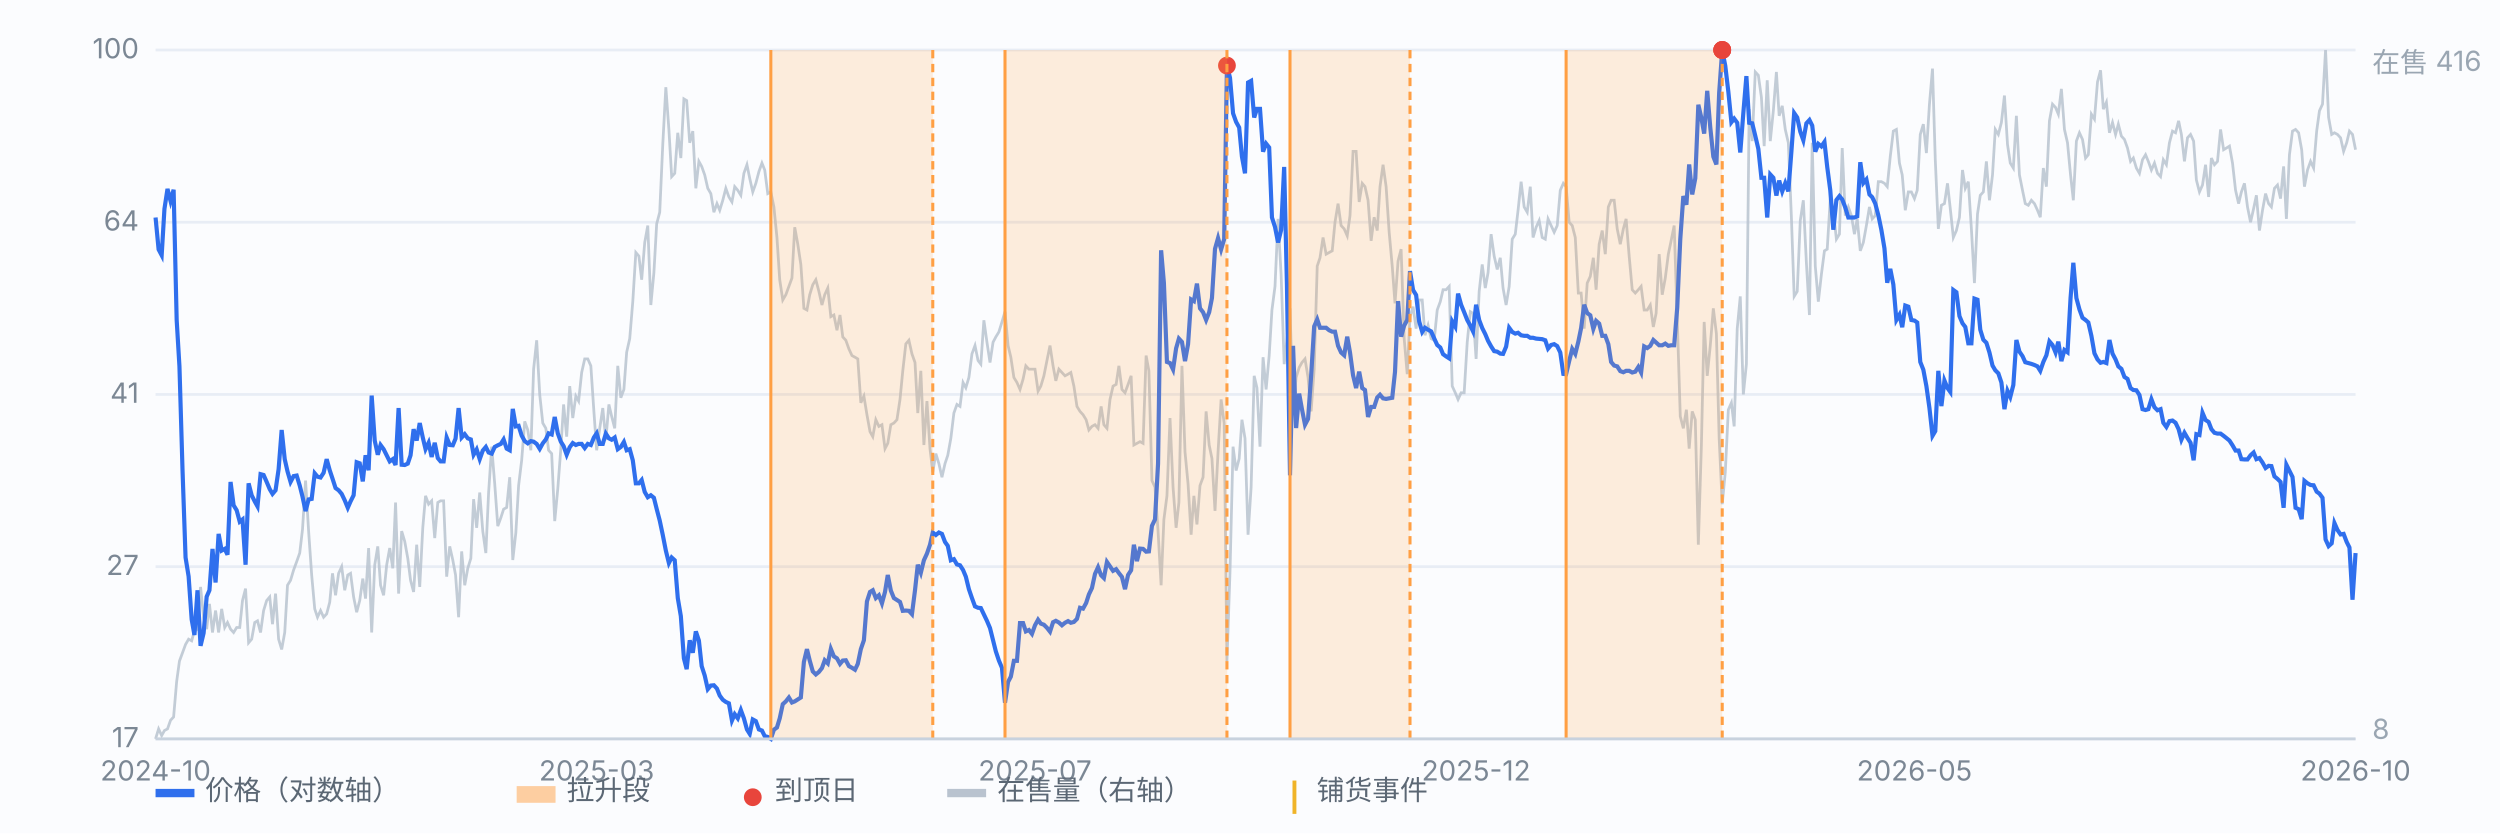
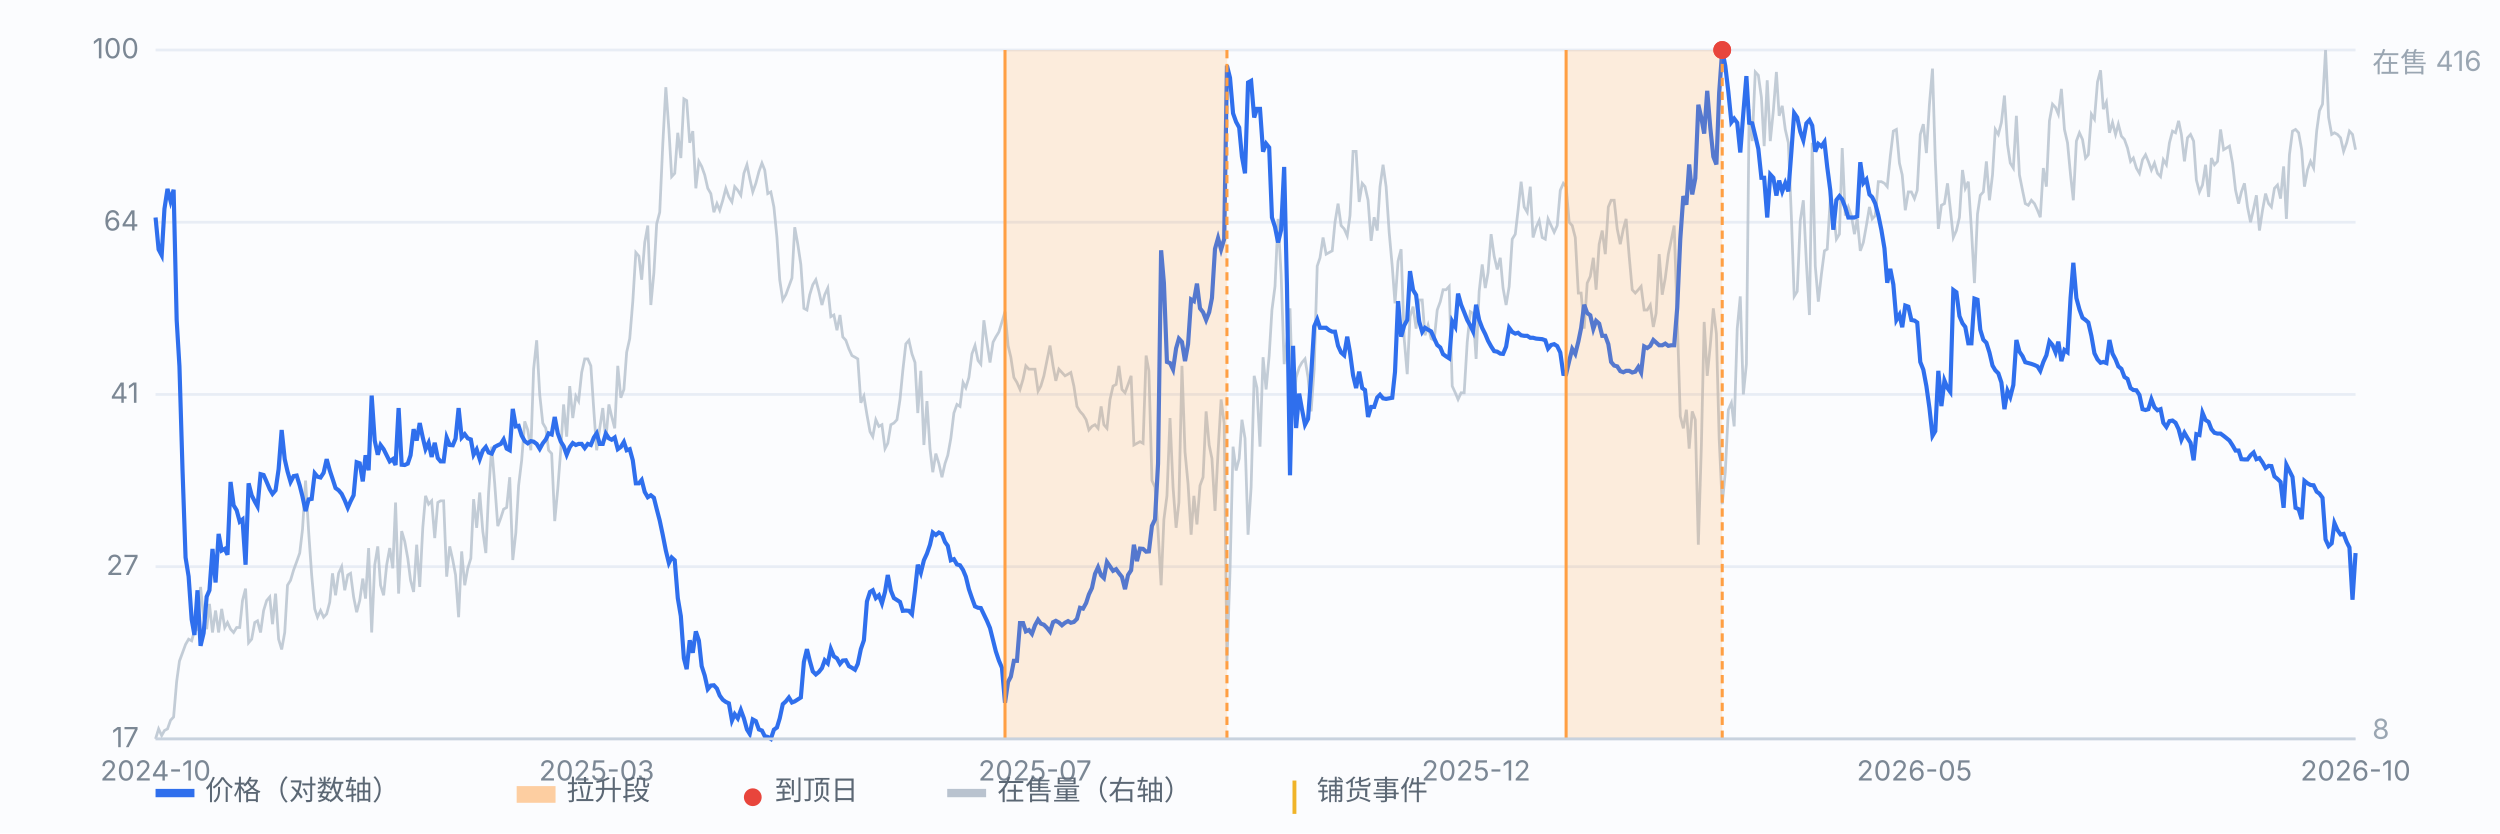
<svg xmlns="http://www.w3.org/2000/svg" viewBox="0 0 900 300" preserveAspectRatio="xMidYMid meet" style="width:100%;max-width:900px;height:auto;display:block" font-family="-apple-system,Segoe UI,Microsoft YaHei,sans-serif" font-size="10">
  <rect x="0" y="0" width="900" height="300" fill="#fbfcfe" />
  <line x1="56" y1="266.0" x2="848" y2="266.0" stroke="#e8edf5" stroke-width="1" />
  <text x="50" y="269.0" text-anchor="end" fill="#7b8794">17</text>
  <line x1="56" y1="204.0" x2="848" y2="204.0" stroke="#e8edf5" stroke-width="1" />
  <text x="50" y="207.0" text-anchor="end" fill="#7b8794">27</text>
  <line x1="56" y1="142.0" x2="848" y2="142.0" stroke="#e8edf5" stroke-width="1" />
  <text x="50" y="145.0" text-anchor="end" fill="#7b8794">41</text>
  <line x1="56" y1="80.0" x2="848" y2="80.0" stroke="#e8edf5" stroke-width="1" />
  <text x="50" y="83.0" text-anchor="end" fill="#7b8794">64</text>
  <line x1="56" y1="18.0" x2="848" y2="18.0" stroke="#e8edf5" stroke-width="1" />
  <text x="50" y="21.0" text-anchor="end" fill="#7b8794">100</text>
  <path d="M56.0 266.0 L57.1 262.4 L58.2 264.8 L59.2 263.0 L60.3 262.4 L61.4 259.3 L62.5 258.1 L63.6 245.3 L64.6 238.0 L65.7 235.0 L66.8 232.0 L67.9 230.1 L69.0 230.7 L70.0 227.1 L71.1 226.5 L72.2 211.3 L73.3 222.2 L74.4 226.5 L75.4 217.4 L76.5 227.7 L77.6 219.8 L78.7 227.7 L79.8 219.2 L80.9 225.9 L81.9 224.1 L83.0 226.5 L84.1 227.7 L85.2 225.9 L86.3 225.9 L87.3 216.2 L88.4 211.9 L89.5 231.4 L90.6 230.1 L91.7 224.1 L92.7 223.5 L93.8 227.7 L94.9 219.8 L96.0 216.2 L97.1 214.9 L98.1 224.7 L99.2 213.7 L100.3 230.1 L101.4 233.8 L102.5 227.7 L103.5 210.7 L104.6 208.9 L105.7 205.2 L106.8 202.2 L107.9 199.1 L108.9 190.6 L110.0 173.0 L111.1 191.2 L112.2 207.0 L113.3 219.2 L114.3 222.2 L115.4 219.8 L116.5 222.2 L117.6 221.0 L118.7 216.8 L119.7 206.4 L120.8 214.3 L121.9 206.4 L123.0 204.0 L124.1 212.5 L125.2 207.0 L126.2 206.4 L127.3 214.9 L128.4 220.4 L129.5 216.2 L130.6 208.3 L131.6 215.5 L132.7 197.3 L133.8 227.7 L134.9 203.4 L136.0 196.7 L137.0 210.7 L138.1 214.3 L139.2 203.4 L140.3 197.3 L141.4 204.6 L142.4 180.9 L143.5 213.7 L144.6 191.2 L145.7 194.9 L146.8 201.0 L147.8 208.9 L148.9 213.1 L150.0 196.1 L151.1 211.3 L152.2 190.0 L153.2 178.5 L154.3 181.5 L155.4 180.3 L156.5 193.7 L157.6 180.9 L158.6 180.3 L159.7 180.3 L160.8 207.6 L161.9 196.7 L163.0 201.6 L164.0 207.0 L165.1 222.2 L166.2 198.5 L167.3 210.7 L168.4 204.6 L169.5 201.0 L170.5 179.7 L171.6 190.0 L172.7 177.3 L173.8 191.2 L174.9 199.1 L175.9 177.3 L177.0 160.8 L178.1 174.2 L179.2 189.4 L180.3 186.4 L181.3 183.3 L182.4 182.7 L183.5 171.8 L184.6 201.6 L185.7 191.8 L186.7 174.8 L187.8 165.7 L188.9 151.7 L190.0 154.8 L191.1 162.1 L192.1 132.9 L193.2 122.5 L194.3 142.0 L195.4 152.3 L196.5 154.2 L197.5 162.1 L198.6 163.3 L199.7 187.6 L200.8 176.0 L201.9 161.5 L202.9 145.6 L204.0 157.2 L205.1 139.0 L206.2 150.5 L207.3 142.6 L208.3 144.4 L209.4 134.1 L210.5 129.2 L211.6 129.2 L212.7 131.7 L213.8 148.1 L214.8 162.1 L215.9 154.2 L217.0 146.9 L218.1 158.4 L219.2 145.6 L220.2 149.9 L221.3 154.2 L222.4 131.7 L223.5 143.2 L224.6 140.2 L225.6 126.8 L226.7 121.9 L227.8 108.6 L228.9 90.9 L230.0 92.2 L231.0 100.7 L232.1 87.3 L233.2 81.2 L234.3 109.8 L235.4 98.2 L236.4 80.6 L237.5 76.4 L238.6 52.0 L239.7 31.4 L240.8 46.6 L241.8 63.6 L242.9 62.4 L244.0 47.8 L245.1 56.9 L246.2 35.6 L247.2 36.2 L248.3 51.4 L249.4 47.2 L250.5 67.8 L251.6 58.1 L252.6 59.9 L253.7 63.0 L254.8 67.8 L255.9 69.7 L257.0 76.4 L258.1 73.3 L259.1 75.7 L260.2 72.1 L261.3 67.8 L262.4 70.9 L263.5 72.7 L264.5 67.2 L265.6 68.5 L266.7 70.3 L267.8 62.4 L268.9 59.3 L269.9 64.2 L271.0 69.1 L272.1 66.0 L273.2 61.8 L274.3 58.7 L275.3 61.2 L276.4 69.7 L277.5 69.1 L278.6 74.5 L279.7 85.5 L280.7 100.7 L281.8 108.0 L282.9 106.1 L284.0 103.1 L285.1 100.1 L286.1 81.8 L287.2 87.9 L288.3 95.2 L289.4 111.0 L290.5 111.6 L291.5 106.1 L292.6 102.5 L293.7 100.7 L294.8 104.9 L295.9 109.8 L296.9 106.1 L298.0 103.7 L299.1 114.0 L300.2 113.4 L301.3 118.9 L302.4 113.4 L303.4 121.3 L304.5 122.5 L305.6 125.6 L306.7 128.0 L307.8 128.6 L308.8 129.2 L309.9 145.0 L311.0 142.6 L312.1 149.3 L313.2 155.4 L314.2 157.2 L315.3 151.1 L316.4 153.5 L317.5 152.9 L318.6 161.5 L319.6 159.6 L320.7 152.9 L321.8 152.3 L322.9 151.1 L324.0 143.8 L325.0 133.5 L326.1 123.8 L327.2 122.5 L328.3 127.4 L329.4 130.5 L330.4 148.7 L331.5 133.5 L332.6 160.2 L333.7 144.4 L334.8 161.5 L335.8 170.0 L336.9 163.3 L338.0 166.9 L339.1 171.8 L340.2 166.9 L341.2 163.9 L342.3 157.8 L343.4 148.7 L344.5 145.6 L345.6 146.3 L346.7 137.7 L347.7 139.6 L348.8 135.9 L349.9 127.4 L351.0 124.4 L352.1 129.8 L353.1 131.1 L354.2 115.3 L355.3 123.2 L356.4 130.5 L357.5 123.2 L358.5 121.3 L359.6 119.5 L360.7 115.9 L361.8 112.2 L362.9 124.4 L363.9 128.6 L365.0 135.9 L366.1 137.7 L367.2 140.2 L368.3 136.5 L369.3 131.7 L370.4 132.9 L371.5 132.9 L372.6 132.9 L373.7 140.8 L374.7 139.0 L375.8 135.3 L376.9 129.8 L378.0 124.4 L379.1 131.7 L380.1 137.1 L381.2 132.9 L382.3 134.1 L383.4 135.3 L384.5 134.7 L385.5 134.1 L386.6 139.0 L387.7 146.3 L388.8 148.1 L389.9 149.3 L391.0 151.1 L392.0 154.8 L393.1 153.5 L394.2 152.9 L395.3 154.2 L396.4 146.3 L397.4 152.9 L398.5 154.2 L399.6 143.8 L400.7 139.0 L401.8 138.4 L402.8 131.7 L403.9 140.2 L405.0 141.4 L406.1 138.4 L407.2 135.3 L408.2 160.2 L409.3 159.6 L410.4 159.0 L411.5 159.6 L412.6 128.0 L413.6 133.5 L414.7 173.0 L415.8 175.4 L416.9 191.2 L418.0 210.7 L419.0 187.0 L420.1 178.5 L421.2 150.5 L422.3 175.4 L423.4 190.0 L424.4 180.9 L425.5 131.7 L426.6 162.7 L427.7 174.2 L428.8 192.5 L429.8 178.5 L430.9 188.8 L432.0 174.8 L433.1 171.8 L434.2 148.1 L435.3 160.2 L436.3 165.1 L437.4 183.9 L438.5 162.7 L439.6 143.8 L440.7 152.3 L441.7 238.0 L442.8 205.8 L443.9 160.8 L445.0 169.4 L446.1 165.1 L447.1 151.1 L448.2 157.8 L449.3 192.5 L450.4 175.4 L451.5 135.3 L452.5 139.6 L453.6 160.8 L454.7 128.6 L455.8 140.2 L456.9 128.0 L457.9 111.6 L459.0 103.1 L460.1 78.8 L461.2 98.8 L462.3 131.1 L463.3 122.5 L464.4 111.0 L465.5 148.1 L466.6 135.9 L467.7 132.3 L468.7 130.5 L469.8 129.2 L470.9 135.9 L472.0 148.1 L473.1 132.9 L474.2 95.8 L475.2 92.8 L476.3 85.5 L477.4 91.5 L478.5 90.9 L479.6 90.3 L480.6 80.0 L481.7 73.3 L482.8 81.2 L483.9 82.4 L485.0 84.9 L486.0 77.6 L487.1 54.5 L488.2 54.5 L489.3 72.7 L490.4 66.0 L491.4 67.2 L492.5 72.1 L493.6 86.7 L494.7 78.2 L495.8 83.0 L496.8 67.2 L497.9 59.3 L499.0 67.2 L500.1 83.6 L501.2 95.8 L502.2 109.2 L503.3 94.0 L504.4 89.7 L505.5 121.9 L506.6 134.7 L507.6 114.0 L508.7 110.4 L509.8 118.3 L510.9 108.0 L512.0 108.0 L513.0 120.7 L514.1 117.1 L515.2 121.9 L516.3 122.5 L517.4 111.6 L518.5 108.6 L519.5 104.3 L520.6 104.3 L521.7 103.1 L522.8 139.0 L523.9 141.4 L524.9 143.8 L526.0 141.4 L527.1 141.4 L528.2 123.2 L529.3 112.2 L530.3 112.8 L531.4 129.2 L532.5 104.9 L533.6 95.2 L534.7 103.7 L535.7 98.2 L536.8 84.3 L537.9 92.2 L539.0 97.0 L540.1 92.8 L541.1 103.7 L542.2 109.8 L543.3 103.1 L544.4 86.1 L545.5 84.3 L546.5 75.7 L547.6 65.4 L548.7 74.5 L549.8 76.4 L550.9 67.2 L551.9 85.5 L553.0 81.8 L554.1 79.4 L555.2 85.5 L556.3 86.1 L557.3 78.8 L558.4 81.2 L559.5 83.6 L560.6 81.2 L561.7 68.5 L562.8 66.0 L563.8 67.2 L564.9 80.0 L566.0 81.2 L567.1 85.5 L568.2 105.5 L569.2 105.5 L570.3 118.3 L571.4 101.9 L572.5 99.5 L573.6 92.8 L574.6 104.3 L575.7 87.9 L576.8 83.0 L577.9 91.5 L579.0 74.5 L580.0 72.1 L581.1 72.1 L582.2 82.4 L583.3 87.9 L584.4 82.4 L585.4 78.8 L586.5 92.2 L587.6 104.3 L588.7 105.5 L589.8 104.3 L590.8 103.1 L591.9 111.6 L593.0 111.6 L594.1 109.8 L595.2 117.7 L596.2 112.8 L597.3 91.5 L598.4 106.1 L599.5 100.1 L600.6 91.5 L601.6 86.7 L602.7 81.2 L603.8 114.6 L604.9 149.9 L606.0 154.2 L607.1 147.5 L608.1 161.5 L609.2 148.1 L610.3 151.1 L611.4 196.1 L612.5 160.2 L613.5 115.9 L614.6 135.3 L615.7 124.4 L616.8 111.0 L617.9 120.1 L618.9 157.8 L620.0 181.5 L621.1 170.0 L622.2 147.5 L623.3 145.0 L624.3 153.5 L625.4 118.3 L626.5 106.7 L627.6 142.0 L628.7 131.1 L629.7 39.3 L630.8 50.8 L631.9 25.9 L633.0 27.1 L634.1 35.0 L635.1 52.6 L636.2 28.9 L637.3 50.8 L638.4 39.9 L639.5 25.9 L640.5 41.7 L641.6 38.1 L642.7 46.6 L643.8 51.4 L644.9 78.2 L645.9 106.7 L647.0 104.9 L648.1 79.4 L649.2 72.1 L650.3 94.6 L651.4 113.4 L652.4 51.4 L653.5 95.8 L654.6 108.6 L655.7 98.8 L656.8 90.3 L657.8 89.7 L658.9 71.5 L660.0 75.7 L661.1 86.1 L662.2 84.3 L663.2 53.3 L664.3 77.6 L665.4 74.5 L666.5 77.6 L667.6 84.3 L668.6 78.8 L669.7 90.3 L670.8 87.3 L671.9 81.2 L673.0 74.5 L674.0 78.8 L675.1 77.6 L676.2 65.4 L677.3 65.4 L678.4 66.0 L679.4 67.2 L680.5 56.3 L681.6 47.2 L682.7 46.6 L683.8 58.7 L684.8 63.0 L685.9 75.7 L687.0 69.1 L688.1 69.1 L689.2 71.5 L690.2 68.5 L691.3 48.4 L692.4 44.7 L693.5 55.1 L694.6 37.5 L695.7 24.7 L696.7 57.5 L697.8 82.4 L698.9 73.9 L700.0 73.3 L701.1 66.0 L702.1 75.1 L703.2 85.5 L704.3 83.0 L705.4 78.2 L706.5 61.2 L707.5 67.8 L708.6 65.4 L709.7 82.4 L710.8 101.9 L711.9 77.0 L712.9 70.3 L714.0 69.1 L715.1 58.1 L716.2 72.1 L717.3 63.0 L718.3 46.6 L719.4 48.4 L720.5 44.1 L721.6 34.4 L722.7 52.0 L723.7 58.7 L724.8 60.5 L725.9 41.7 L727.0 63.0 L728.1 68.5 L729.1 73.3 L730.2 73.9 L731.3 72.1 L732.4 73.3 L733.5 75.7 L734.5 78.2 L735.6 60.5 L736.7 67.2 L737.8 43.5 L738.9 37.5 L740.0 38.7 L741.0 41.1 L742.1 32.0 L743.2 46.6 L744.3 51.4 L745.4 63.0 L746.4 72.1 L747.5 50.8 L748.6 47.8 L749.7 50.2 L750.8 56.9 L751.8 55.7 L752.9 41.1 L754.0 42.9 L755.1 29.5 L756.2 25.3 L757.2 39.3 L758.3 36.8 L759.4 47.8 L760.5 44.1 L761.6 48.4 L762.6 44.7 L763.7 49.0 L764.8 50.2 L765.9 53.3 L767.0 58.1 L768.0 56.9 L769.1 60.5 L770.2 62.4 L771.3 57.5 L772.4 55.7 L773.4 58.1 L774.5 61.2 L775.6 58.7 L776.7 62.4 L777.8 63.6 L778.8 57.5 L779.9 59.3 L781.0 51.4 L782.1 47.2 L783.2 47.8 L784.3 43.5 L785.3 48.4 L786.4 58.1 L787.5 49.6 L788.6 48.4 L789.7 50.8 L790.7 64.8 L791.8 69.1 L792.9 66.6 L794.0 59.3 L795.1 70.9 L796.1 56.9 L797.2 59.3 L798.3 58.1 L799.4 46.6 L800.5 53.9 L801.5 53.3 L802.6 52.6 L803.7 58.7 L804.8 68.5 L805.9 73.3 L806.9 69.1 L808.0 66.0 L809.1 74.5 L810.2 80.0 L811.3 75.1 L812.3 70.3 L813.4 83.0 L814.5 75.7 L815.6 69.7 L816.7 73.3 L817.7 74.5 L818.8 67.8 L819.9 66.6 L821.0 71.5 L822.1 59.9 L823.1 78.8 L824.2 55.7 L825.3 47.2 L826.4 46.6 L827.5 47.8 L828.6 53.9 L829.6 67.2 L830.7 61.2 L831.8 58.1 L832.9 60.5 L834.0 47.2 L835.0 39.9 L836.1 37.5 L837.2 18.0 L838.3 42.3 L839.4 48.4 L840.4 47.8 L841.5 48.4 L842.6 49.6 L843.7 54.5 L844.8 51.4 L845.8 47.2 L846.9 48.4 L848.0 53.9" fill="none" stroke="#b9c3cf" stroke-width="1" opacity="0.85" />
  <text x="854" y="26" fill="#9aa6b2">在售 416</text>
  <text x="854" y="266" fill="#9aa6b2">8</text>
  <path d="M56.0 78.3 L57.1 89.8 L58.2 91.9 L59.2 75.2 L60.3 68.0 L61.4 72.4 L62.5 68.3 L63.6 115.2 L64.6 131.9 L65.7 169.0 L66.8 200.7 L67.9 207.5 L69.0 223.0 L70.0 228.6 L71.1 212.5 L72.2 232.5 L73.3 227.9 L74.4 214.8 L75.4 212.5 L76.5 197.6 L77.6 209.7 L78.7 192.2 L79.8 198.2 L80.9 197.6 L81.9 199.7 L83.0 173.5 L84.1 181.9 L85.2 183.7 L86.3 187.8 L87.3 187.0 L88.4 203.3 L89.5 174.0 L90.6 178.3 L91.7 180.5 L92.7 182.3 L93.8 170.7 L94.9 171.0 L96.0 173.5 L97.1 176.1 L98.1 177.8 L99.2 176.5 L100.3 168.9 L101.4 154.8 L102.5 165.3 L103.5 169.7 L104.6 173.5 L105.7 171.4 L106.8 171.2 L107.9 174.8 L108.9 178.8 L110.0 184.0 L111.1 179.8 L112.2 179.6 L113.3 170.4 L114.3 171.6 L115.4 171.9 L116.5 170.2 L117.6 165.3 L118.7 169.3 L119.7 172.3 L120.8 175.7 L121.9 176.5 L123.0 177.8 L124.1 180.1 L125.2 182.8 L126.2 180.5 L127.3 178.3 L128.4 166.4 L129.5 166.8 L130.6 173.3 L131.6 163.9 L132.7 169.3 L133.8 142.4 L134.9 158.6 L136.0 163.7 L137.0 160.2 L138.1 161.7 L139.2 163.9 L140.3 166.1 L141.4 165.3 L142.4 167.4 L143.5 146.9 L144.6 167.3 L145.7 167.4 L146.8 166.9 L147.8 163.9 L148.9 154.5 L150.0 158.6 L151.1 152.3 L152.2 157.5 L153.2 161.7 L154.3 159.4 L155.4 164.5 L156.5 159.4 L157.6 164.9 L158.6 166.1 L159.7 166.1 L160.8 157.5 L161.9 160.2 L163.0 160.3 L164.0 157.9 L165.1 146.9 L166.2 157.5 L167.3 156.3 L168.4 157.8 L169.5 158.2 L170.5 163.7 L171.6 161.8 L172.7 165.3 L173.8 162.2 L174.9 160.9 L175.9 162.9 L177.0 163.3 L178.1 160.9 L179.2 160.3 L180.3 159.8 L181.3 158.2 L182.4 161.5 L183.5 162.1 L184.6 147.2 L185.7 153.5 L186.7 153.3 L187.8 156.8 L188.9 158.8 L190.0 159.6 L191.1 158.8 L192.1 159.0 L193.2 159.8 L194.3 161.6 L195.4 159.6 L196.5 158.2 L197.5 156.0 L198.6 156.4 L199.7 150.1 L200.8 156.0 L201.9 159.0 L202.9 160.6 L204.0 163.7 L205.1 161.0 L206.2 159.5 L207.3 160.2 L208.3 159.8 L209.4 159.8 L210.5 161.3 L211.6 159.8 L212.7 160.2 L213.8 157.5 L214.8 156.0 L215.9 159.8 L217.0 159.8 L218.1 156.1 L219.2 157.8 L220.2 158.3 L221.3 157.5 L222.4 161.7 L223.5 160.9 L224.6 159.1 L225.6 162.1 L226.7 161.7 L227.8 165.7 L228.9 174.0 L230.0 174.0 L231.0 172.8 L232.1 177.1 L233.2 179.0 L234.3 178.3 L235.4 179.2 L236.4 183.2 L237.5 187.4 L238.6 192.6 L239.7 198.2 L240.8 202.7 L241.8 200.7 L242.9 201.7 L244.0 215.3 L245.1 221.8 L246.2 237.0 L247.2 240.9 L248.3 230.5 L249.4 235.0 L250.5 227.3 L251.6 230.6 L252.6 239.8 L253.7 243.2 L254.8 248.1 L255.9 246.8 L257.0 246.7 L258.1 247.9 L259.1 250.4 L260.2 251.9 L261.3 252.7 L262.4 253.2 L263.5 259.4 L264.5 257.1 L265.6 258.6 L266.7 255.6 L267.8 258.6 L268.9 262.6 L269.9 264.2 L271.0 259.0 L272.1 259.6 L273.2 262.6 L274.3 263.0 L275.3 265.0 L276.4 265.3 L277.5 266.0 L278.6 262.7 L279.7 261.9 L280.7 258.6 L281.8 253.5 L282.9 252.5 L284.0 251.1 L285.1 252.9 L286.1 252.5 L287.2 251.8 L288.3 251.1 L289.4 238.3 L290.5 233.7 L291.5 237.8 L292.6 241.7 L293.7 242.8 L294.8 241.9 L295.9 240.5 L296.9 237.7 L298.0 238.8 L299.1 233.6 L300.2 236.3 L301.3 237.0 L302.4 239.0 L303.4 237.8 L304.5 237.7 L305.6 239.8 L306.7 240.4 L307.8 241.1 L308.8 239.0 L309.9 233.7 L311.0 230.5 L312.1 216.5 L313.2 213.1 L314.2 212.5 L315.3 215.3 L316.4 214.3 L317.5 217.2 L318.6 213.1 L319.6 207.0 L320.7 212.6 L321.8 215.3 L322.9 216.0 L324.0 216.7 L325.0 219.9 L326.1 219.8 L327.2 219.9 L328.3 221.1 L329.4 212.5 L330.4 203.3 L331.5 206.2 L332.6 201.7 L333.7 199.3 L334.8 196.1 L335.8 191.7 L336.9 192.6 L338.0 191.7 L339.1 192.2 L340.2 195.1 L341.2 196.5 L342.3 201.7 L343.4 201.3 L344.5 203.2 L345.6 203.5 L346.7 205.2 L347.7 207.6 L348.8 212.1 L349.9 215.3 L351.0 218.3 L352.1 218.8 L353.1 218.9 L354.2 221.2 L355.3 223.5 L356.4 226.1 L357.5 230.5 L358.5 234.5 L359.6 237.8 L360.7 240.4 L361.8 253.0 L362.9 245.5 L363.9 243.6 L365.0 237.9 L366.1 237.9 L367.2 224.3 L368.3 224.3 L369.3 227.3 L370.4 226.8 L371.5 228.2 L372.6 225.1 L373.7 223.1 L374.7 224.5 L375.8 224.9 L376.9 226.0 L378.0 227.4 L379.1 224.0 L380.1 223.5 L381.2 224.1 L382.3 225.1 L383.4 224.2 L384.5 223.6 L385.5 224.2 L386.6 223.9 L387.7 222.8 L388.8 218.8 L389.9 219.1 L391.0 217.1 L392.0 214.0 L393.1 211.7 L394.2 206.6 L395.3 204.2 L396.4 207.1 L397.4 208.1 L398.5 202.3 L399.6 203.9 L400.7 205.5 L401.8 204.9 L402.8 206.3 L403.9 207.7 L405.0 212.1 L406.1 207.0 L407.2 205.3 L408.2 196.1 L409.3 202.0 L410.4 197.5 L411.5 197.6 L412.6 198.6 L413.6 198.5 L414.7 189.3 L415.8 187.0 L416.9 166.9 L418.0 90.1 L419.0 101.8 L420.1 130.3 L421.2 130.7 L422.3 133.0 L423.4 125.4 L424.4 121.9 L425.5 123.1 L426.6 130.0 L427.7 123.9 L428.8 107.8 L429.8 108.4 L430.9 102.1 L432.0 111.0 L433.1 112.4 L434.2 115.2 L435.3 112.4 L436.3 107.3 L437.4 89.6 L438.5 85.7 L439.6 89.8 L440.7 86.1 L441.7 23.6 L442.8 28.0 L443.9 40.8 L445.0 43.9 L446.1 45.9 L447.1 56.4 L448.2 62.4 L449.3 29.7 L450.4 29.1 L451.5 42.3 L452.5 39.2 L453.6 39.2 L454.7 54.6 L455.8 51.7 L456.9 53.1 L457.9 78.3 L459.0 81.7 L460.1 87.3 L461.2 82.8 L462.3 60.1 L463.3 102.7 L464.4 171.1 L465.5 124.5 L466.6 154.1 L467.7 141.7 L468.7 147.3 L469.8 152.9 L470.9 150.8 L472.0 135.4 L473.1 117.5 L474.2 115.0 L475.2 118.0 L476.3 118.0 L477.4 118.0 L478.5 118.9 L479.6 119.4 L480.6 119.4 L481.7 124.5 L482.8 126.9 L483.9 127.9 L485.0 121.2 L486.0 126.9 L487.1 135.1 L488.2 139.7 L489.3 133.8 L490.4 139.7 L491.4 140.4 L492.5 150.1 L493.6 146.5 L494.7 146.5 L495.8 143.1 L496.8 142.1 L497.9 143.4 L499.0 143.6 L500.1 143.4 L501.2 143.2 L502.2 133.9 L503.3 108.4 L504.4 121.2 L505.5 117.2 L506.6 115.2 L507.6 97.6 L508.7 104.4 L509.8 106.2 L510.9 115.7 L512.0 119.5 L513.0 118.0 L514.1 118.7 L515.2 119.3 L516.3 121.8 L517.4 124.2 L518.5 125.1 L519.5 127.5 L520.6 128.3 L521.7 129.0 L522.8 115.7 L523.9 117.6 L524.9 105.7 L526.0 109.7 L527.1 112.4 L528.2 115.2 L529.3 117.2 L530.3 119.3 L531.4 109.7 L532.5 115.2 L533.6 118.1 L534.7 120.3 L535.7 122.7 L536.8 124.7 L537.9 126.4 L539.0 126.6 L540.1 127.3 L541.1 127.4 L542.2 124.8 L543.3 118.0 L544.4 119.5 L545.5 120.1 L546.5 119.8 L547.6 120.7 L548.7 120.9 L549.8 120.9 L550.9 121.6 L551.9 121.6 L553.0 121.9 L554.1 122.0 L555.2 122.1 L556.3 122.5 L557.3 125.5 L558.4 124.2 L559.5 123.9 L560.6 124.6 L561.7 126.9 L562.8 134.6 L563.8 134.7 L564.9 130.0 L566.0 125.6 L567.1 127.4 L568.2 123.0 L569.2 118.1 L570.3 109.7 L571.4 112.7 L572.5 113.5 L573.6 118.4 L574.6 115.5 L575.7 116.5 L576.8 120.9 L577.9 120.9 L579.0 123.9 L580.0 130.3 L581.1 131.6 L582.2 131.9 L583.3 133.6 L584.4 134.0 L585.4 133.5 L586.5 133.5 L587.6 134.1 L588.7 133.8 L589.8 132.1 L590.8 134.1 L591.9 124.7 L593.0 125.3 L594.1 124.5 L595.2 122.4 L596.2 123.3 L597.3 124.3 L598.4 124.3 L599.5 123.7 L600.6 124.5 L601.6 124.3 L602.7 124.3 L603.8 110.8 L604.9 86.1 L606.0 70.6 L607.1 73.7 L608.1 59.2 L609.2 70.0 L610.3 64.2 L611.4 37.7 L612.5 42.5 L613.5 48.1 L614.6 32.7 L615.7 45.9 L616.8 56.4 L617.9 59.2 L618.9 33.4 L620.0 18.0 L621.1 23.7 L622.2 33.0 L623.3 44.0 L624.3 42.7 L625.4 44.2 L626.5 54.9 L627.6 40.7 L628.7 27.4 L629.7 44.2 L630.8 44.4 L631.9 48.9 L633.0 53.6 L634.1 64.0 L635.1 64.0 L636.2 78.3 L637.3 62.8 L638.4 64.0 L639.5 70.4 L640.5 65.0 L641.6 68.9 L642.7 65.9 L643.8 68.9 L644.9 54.6 L645.9 40.7 L647.0 42.3 L648.1 47.4 L649.2 50.5 L650.3 44.4 L651.4 43.2 L652.4 45.2 L653.5 54.6 L654.6 51.8 L655.7 52.7 L656.8 51.1 L657.8 60.1 L658.9 68.5 L660.0 82.7 L661.1 72.0 L662.2 70.6 L663.2 71.8 L664.3 74.7 L665.4 78.3 L666.5 78.3 L667.6 78.3 L668.6 77.9 L669.7 58.4 L670.8 65.9 L671.9 64.6 L673.0 70.0 L674.0 71.0 L675.1 73.3 L676.2 77.5 L677.3 82.8 L678.4 89.4 L679.4 101.8 L680.5 96.8 L681.6 102.4 L682.7 115.2 L683.8 113.3 L684.8 117.8 L685.9 110.0 L687.0 110.4 L688.1 115.2 L689.2 115.4 L690.2 116.1 L691.3 130.3 L692.4 133.1 L693.5 139.0 L694.6 146.9 L695.7 156.9 L696.7 155.2 L697.8 133.5 L698.9 146.2 L700.0 137.0 L701.1 139.7 L702.1 141.1 L703.2 104.4 L704.3 105.2 L705.4 113.8 L706.5 116.4 L707.5 117.7 L708.6 123.6 L709.7 123.6 L710.8 107.5 L711.9 107.9 L712.9 118.7 L714.0 122.3 L715.1 123.4 L716.2 126.9 L717.3 131.6 L718.3 133.3 L719.4 134.4 L720.5 137.7 L721.6 147.3 L722.7 140.7 L723.7 142.9 L724.8 138.6 L725.9 122.4 L727.0 126.6 L728.1 128.2 L729.1 130.4 L730.2 130.7 L731.3 131.0 L732.4 131.4 L733.5 131.9 L734.5 133.5 L735.6 130.3 L736.7 127.9 L737.8 122.9 L738.9 124.2 L740.0 126.9 L741.0 123.0 L742.1 130.0 L743.2 126.0 L744.3 126.8 L745.4 107.3 L746.4 94.6 L747.5 107.3 L748.6 111.4 L749.7 114.4 L750.8 115.2 L751.8 116.1 L752.9 120.9 L754.0 127.2 L755.1 129.4 L756.2 130.6 L757.2 130.3 L758.3 130.7 L759.4 122.4 L760.5 127.3 L761.6 129.4 L762.6 131.9 L763.7 132.8 L764.8 135.7 L765.9 136.4 L767.0 139.7 L768.0 140.4 L769.1 140.5 L770.2 142.2 L771.3 147.3 L772.4 147.6 L773.4 147.3 L774.5 143.7 L775.6 146.6 L776.7 147.7 L777.8 147.3 L778.8 152.2 L779.9 153.7 L781.0 151.6 L782.1 151.4 L783.2 152.2 L784.3 154.5 L785.3 158.3 L786.4 155.8 L787.5 157.7 L788.6 159.4 L789.7 165.7 L790.7 156.3 L791.8 156.6 L792.9 148.6 L794.0 151.2 L795.1 151.9 L796.1 154.5 L797.2 155.8 L798.3 156.1 L799.4 156.1 L800.5 156.9 L801.5 157.7 L802.6 158.6 L803.7 160.3 L804.8 162.2 L805.9 162.2 L806.9 165.3 L808.0 165.4 L809.1 165.4 L810.2 163.9 L811.3 162.9 L812.3 165.3 L813.4 164.9 L814.5 166.5 L815.6 168.5 L816.7 167.7 L817.7 167.8 L818.8 171.5 L819.9 172.4 L821.0 173.5 L822.1 182.8 L823.1 167.3 L824.2 169.5 L825.3 171.7 L826.4 182.8 L827.5 183.3 L828.6 186.9 L829.6 173.1 L830.7 174.0 L831.8 174.6 L832.9 174.7 L834.0 177.0 L835.0 177.7 L836.1 179.2 L837.2 194.2 L838.3 196.6 L839.4 195.6 L840.4 188.3 L841.5 190.8 L842.6 192.4 L843.7 192.2 L844.8 195.1 L845.8 197.1 L846.9 215.9 L848.0 199.1" fill="none" stroke="#2f6fed" stroke-width="1.5" />
-   <rect x="277.5" y="18" width="58.3" height="248" fill="#ff9f43" opacity="0.18" />
-   <line x1="277.5" y1="18" x2="277.5" y2="266" stroke="#ff9f43" stroke-width="1.1" />
-   <line x1="335.8" y1="18" x2="335.8" y2="266" stroke="#ff9f43" stroke-width="1.1" stroke-dasharray="3 2" />
-   <circle cx="441.7" cy="23.6" r="3.2" fill="#e8453c" />
  <rect x="361.8" y="18" width="80.0" height="248" fill="#ff9f43" opacity="0.18" />
  <line x1="361.8" y1="18" x2="361.8" y2="266" stroke="#ff9f43" stroke-width="1.1" />
  <line x1="441.7" y1="18" x2="441.7" y2="266" stroke="#ff9f43" stroke-width="1.1" stroke-dasharray="3 2" />
-   <circle cx="620.0" cy="18.0" r="3.2" fill="#e8453c" />
-   <rect x="464.4" y="18" width="43.2" height="248" fill="#ff9f43" opacity="0.18" />
-   <line x1="464.4" y1="18" x2="464.4" y2="266" stroke="#ff9f43" stroke-width="1.1" />
-   <line x1="507.6" y1="18" x2="507.6" y2="266" stroke="#ff9f43" stroke-width="1.1" stroke-dasharray="3 2" />
  <circle cx="620.0" cy="18.0" r="3.2" fill="#e8453c" />
  <rect x="563.8" y="18" width="56.2" height="248" fill="#ff9f43" opacity="0.18" />
  <line x1="563.8" y1="18" x2="563.8" y2="266" stroke="#ff9f43" stroke-width="1.1" />
  <line x1="620.0" y1="18" x2="620.0" y2="266" stroke="#ff9f43" stroke-width="1.1" stroke-dasharray="3 2" />
  <circle cx="620.0" cy="18.0" r="3.2" fill="#e8453c" />
  <line x1="56" y1="266" x2="848" y2="266" stroke="#c8d2de" stroke-width="1" />
  <text x="56.0" y="281" text-anchor="middle" fill="#7b8794">2024-10</text>
  <text x="214.8" y="281" text-anchor="middle" fill="#7b8794">2025-03</text>
  <text x="372.6" y="281" text-anchor="middle" fill="#7b8794">2025-07</text>
  <text x="531.4" y="281" text-anchor="middle" fill="#7b8794">2025-12</text>
  <text x="689.2" y="281" text-anchor="middle" fill="#7b8794">2026-05</text>
  <text x="848.0" y="281" text-anchor="middle" fill="#7b8794">2026-10</text>
  <g transform="translate(56,292)">
    <rect x="0" y="-8" width="14" height="3" fill="#2f6fed" />
    <text x="18" y="-4" fill="#5b6774">价格（对数轴）</text>
    <rect x="130" y="-9" width="14" height="6" fill="#ff9f43" opacity="0.5" />
    <text x="148" y="-4" fill="#5b6774">拉升段</text>
    <circle cx="215" cy="-5" r="3.2" fill="#e8453c" />
    <text x="223" y="-4" fill="#5b6774">到顶日</text>
    <rect x="285" y="-8" width="14" height="3" fill="#b9c3cf" />
    <text x="303" y="-4" fill="#5b6774">在售量（右轴）</text>
    <line x1="410" y1="-11" x2="410" y2="1" stroke="#f0b429" stroke-width="1.4" />
    <text x="418" y="-4" fill="#5b6774">铺货事件</text>
  </g>
</svg>
